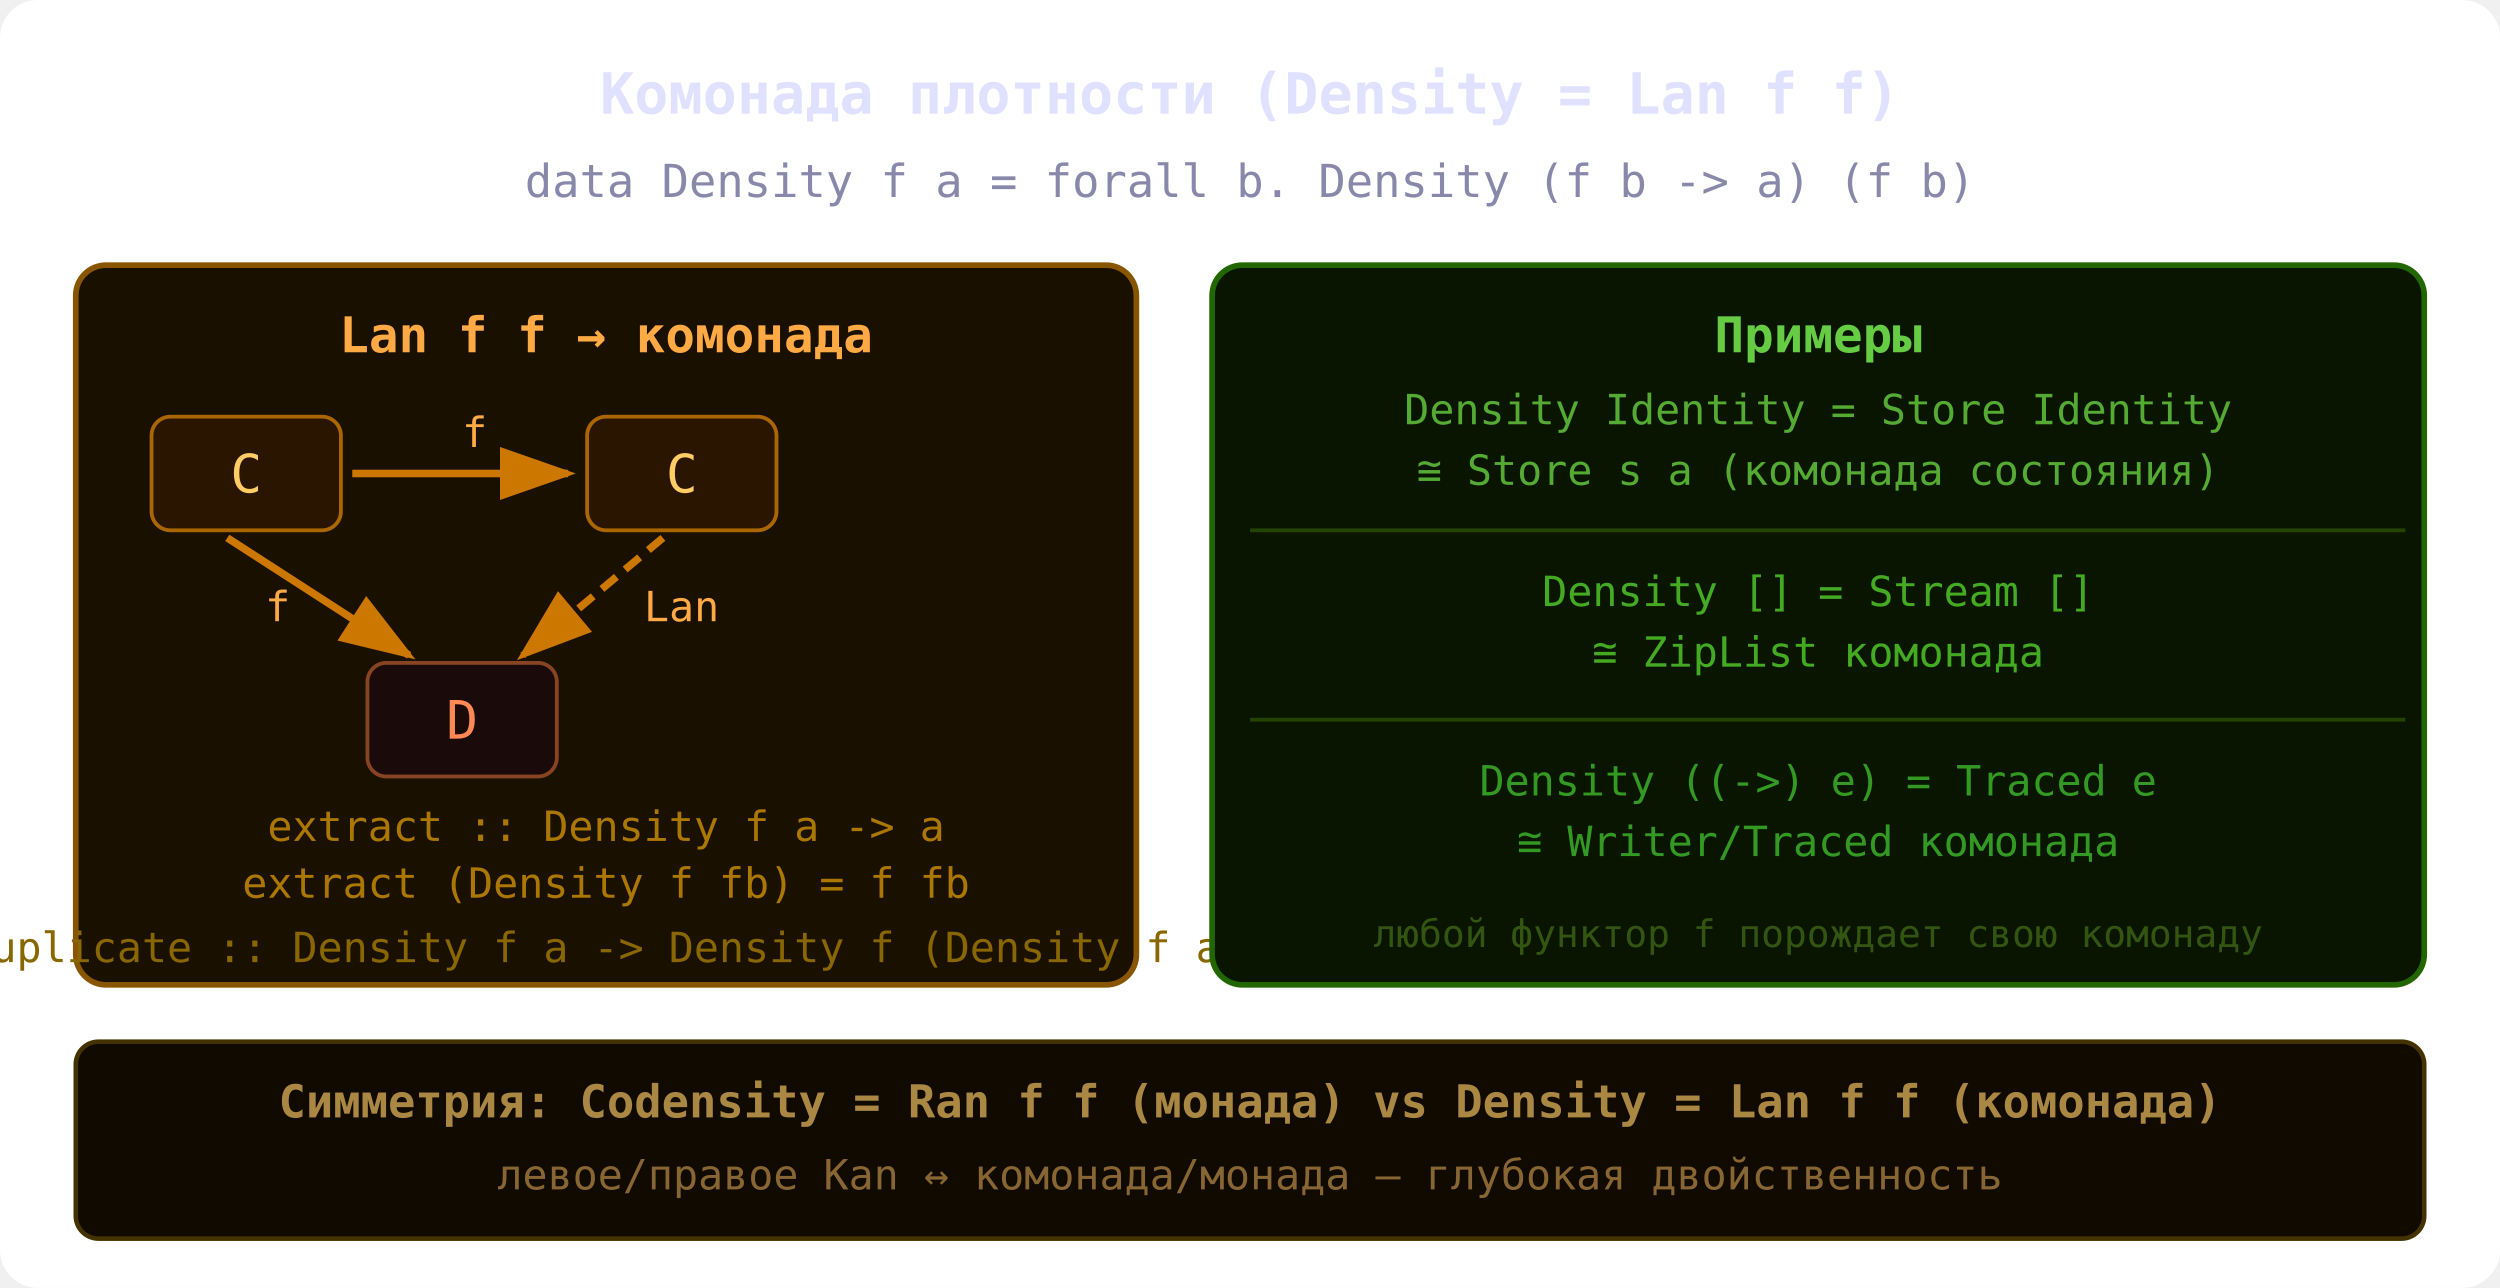
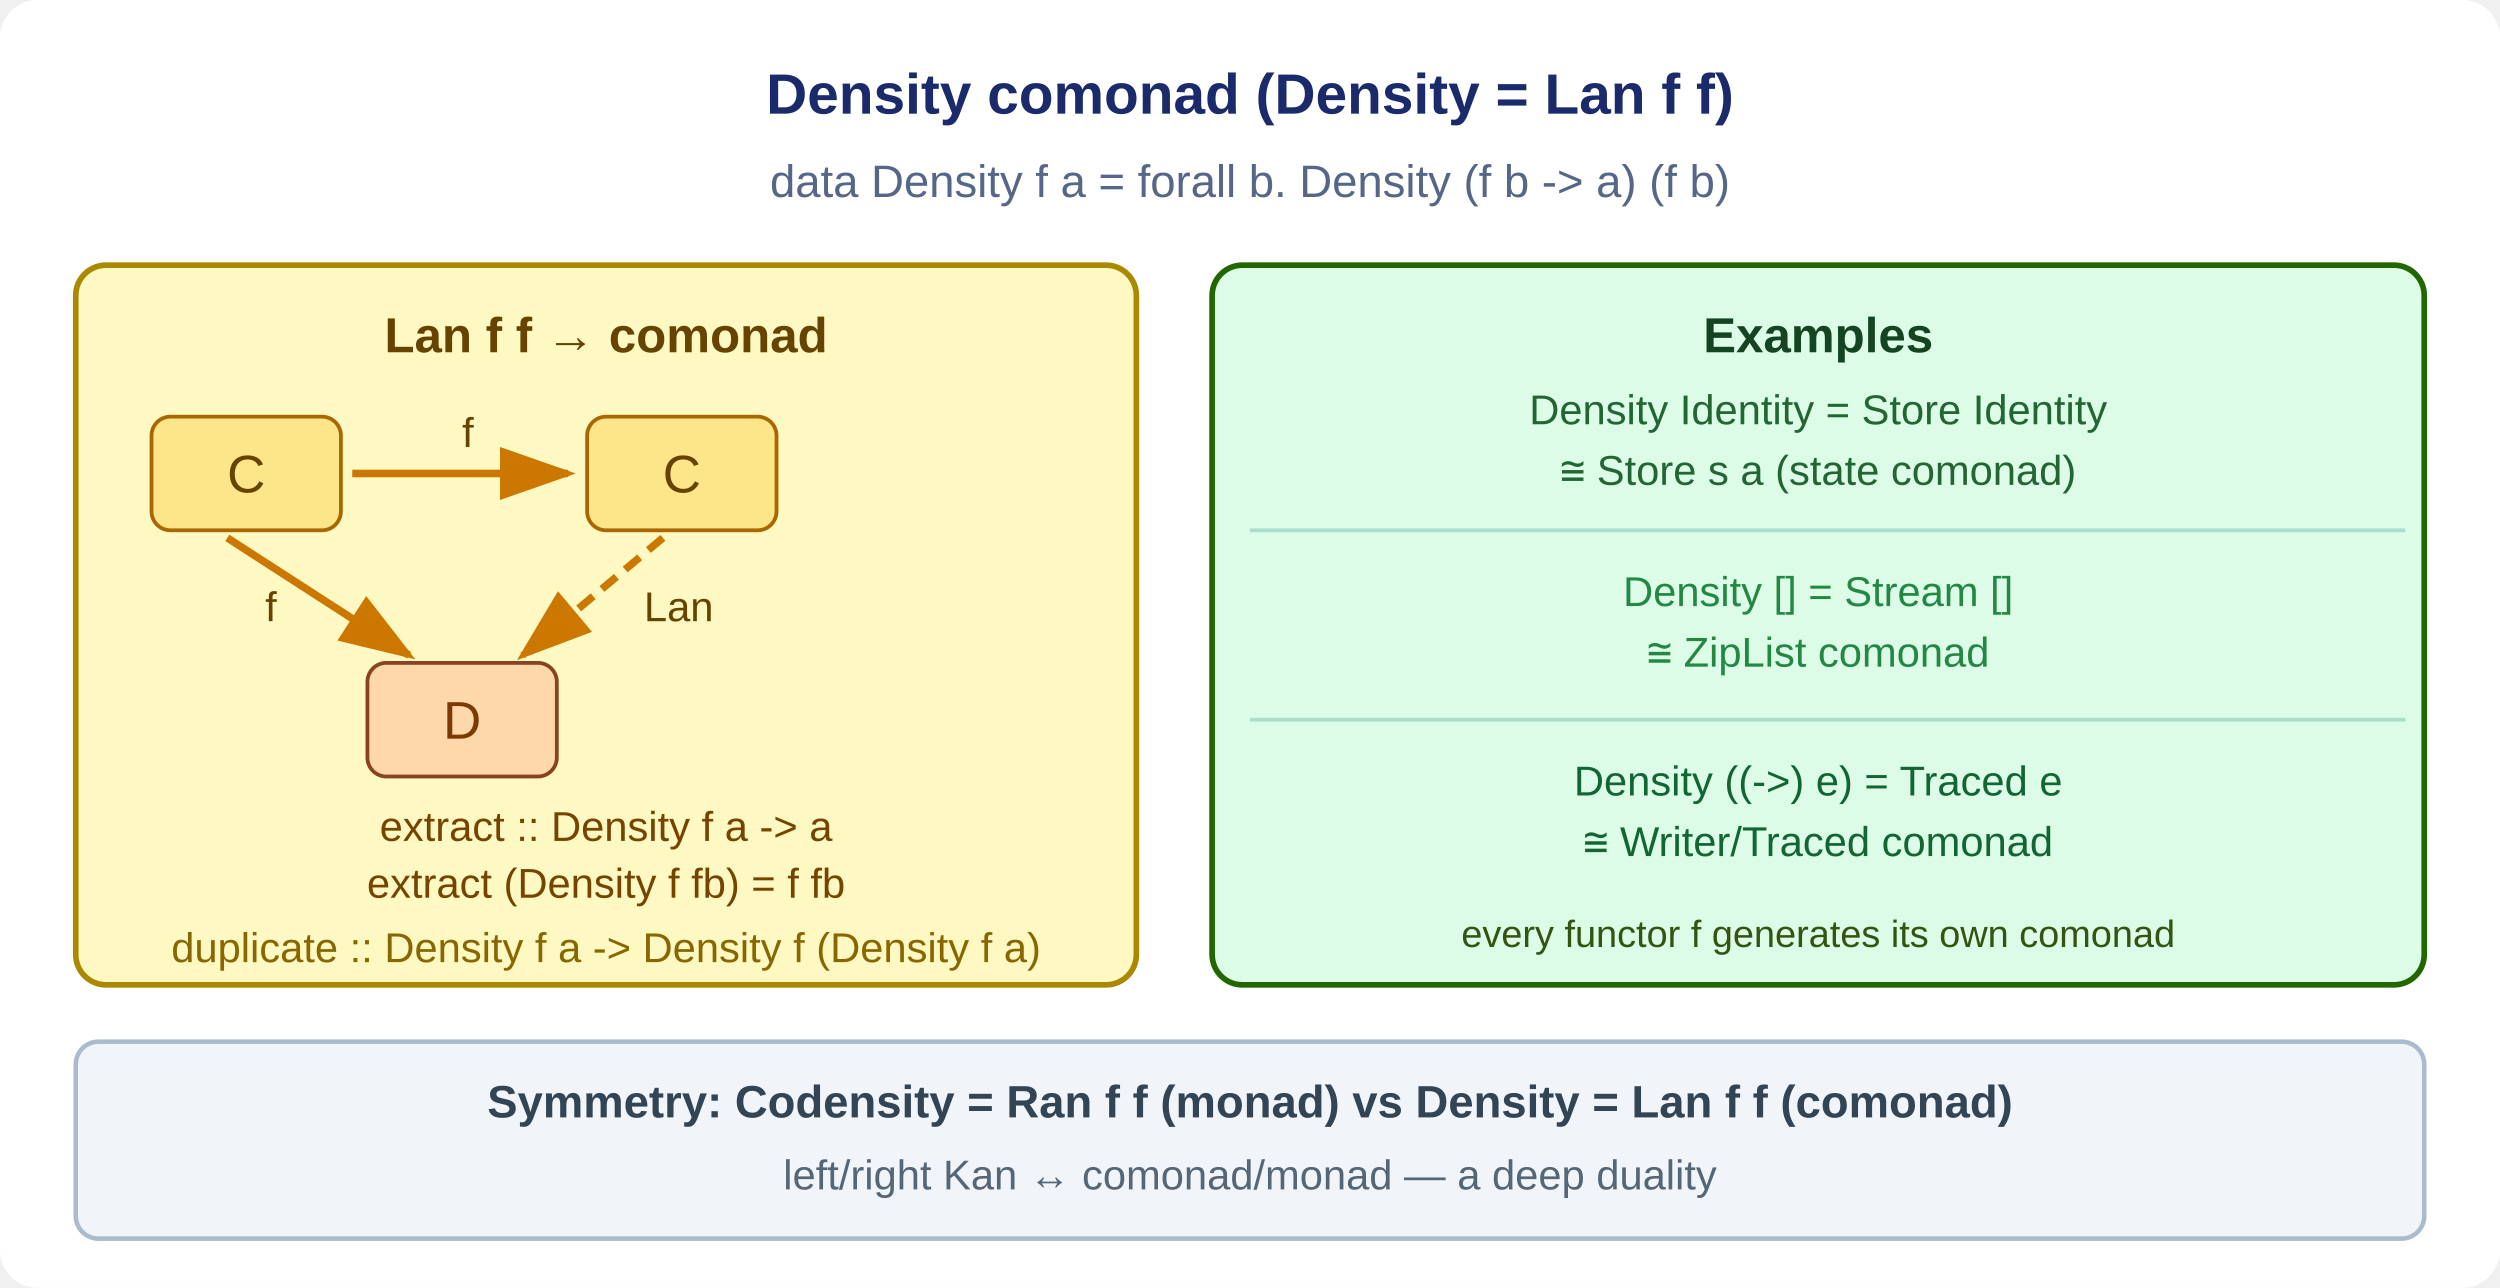
<svg xmlns="http://www.w3.org/2000/svg" width="660" height="340">
  <defs>
    <marker id="arrdn" markerWidth="10" markerHeight="7" refX="9" refY="3.5" orient="auto">
      <polygon points="0 0, 10 3.5, 0 7" fill="#334466" />
    </marker>
    <marker id="arrOdn" markerWidth="10" markerHeight="7" refX="9" refY="3.5" orient="auto">
      <polygon points="0 0, 10 3.5, 0 7" fill="#cc7700" />
    </marker>
    <marker id="arrGdn" markerWidth="10" markerHeight="7" refX="9" refY="3.5" orient="auto">
      <polygon points="0 0, 10 3.5, 0 7" fill="#228844" />
    </marker>
  </defs>
  <rect width="660" height="340" fill="#ffffff" rx="10" />
-   <text x="330" y="30" text-anchor="middle" font-family="monospace" font-size="15" fill="#e0e0ff" font-weight="bold">Комонада плотности (Density = Lan f f)</text>
-   <text x="330" y="52" text-anchor="middle" font-family="monospace" font-size="12" fill="#8888aa">data Density f a = forall b. Density (f b -&gt; a) (f b)</text>
-   <rect x="20" y="70" width="280" height="190" rx="8" fill="#1a1000" stroke="#885500" stroke-width="1.5" />
-   <text x="160" y="93" text-anchor="middle" font-family="monospace" font-size="13" fill="#ffaa44" font-weight="bold">Lan f f → комонада</text>
-   <rect x="40" y="110" width="50" height="30" rx="5" fill="#2a1500" stroke="#aa6600" />
-   <text x="65" y="130" text-anchor="middle" font-family="monospace" font-size="14" fill="#ffcc66">C</text>
-   <rect x="155" y="110" width="50" height="30" rx="5" fill="#2a1500" stroke="#aa6600" />
-   <text x="180" y="130" text-anchor="middle" font-family="monospace" font-size="14" fill="#ffcc66">C</text>
-   <rect x="97" y="175" width="50" height="30" rx="5" fill="#1a0a0a" stroke="#884422" />
-   <text x="122" y="195" text-anchor="middle" font-family="monospace" font-size="14" fill="#ff8855">D</text>
+   <text x="330" y="30" text-anchor="middle" font-family="monospace,Arial,sans-serif" font-size="15" fill="#1a2a6a" font-weight="bold">Density comonad (Density = Lan f f)</text>
+   <text x="330" y="52" text-anchor="middle" font-family="monospace,Arial,sans-serif" font-size="12" fill="#556688">data Density f a = forall b. Density (f b -&gt; a) (f b)</text>
+   <rect x="20" y="70" width="280" height="190" rx="8" fill="#fef9c3" stroke="#aa8800" stroke-width="1.5" />
+   <text x="160" y="93" text-anchor="middle" font-family="monospace,Arial,sans-serif" font-size="13" fill="#664400" font-weight="bold">Lan f f → comonad</text>
+   <rect x="40" y="110" width="50" height="30" rx="5" fill="#fde68a" stroke="#aa6600" />
+   <text x="65" y="130" text-anchor="middle" font-family="monospace,Arial,sans-serif" font-size="14" fill="#664400">C</text>
+   <rect x="155" y="110" width="50" height="30" rx="5" fill="#fde68a" stroke="#aa6600" />
+   <text x="180" y="130" text-anchor="middle" font-family="monospace,Arial,sans-serif" font-size="14" fill="#664400">C</text>
+   <rect x="97" y="175" width="50" height="30" rx="5" fill="#fed7aa" stroke="#884422" />
+   <text x="122" y="195" text-anchor="middle" font-family="monospace,Arial,sans-serif" font-size="14" fill="#7a3a00">D</text>
  <line x1="93" y1="125" x2="150" y2="125" stroke="#cc7700" stroke-width="2" marker-end="url(#arrOdn)" />
-   <text x="122" y="118" font-family="monospace" font-size="11" fill="#ffaa44">f</text>
+   <text x="122" y="118" font-family="monospace,Arial,sans-serif" font-size="11" fill="#664400">f</text>
  <line x1="60" y1="142" x2="108" y2="173" stroke="#cc7700" stroke-width="2" marker-end="url(#arrOdn)" />
-   <text x="70" y="164" font-family="monospace" font-size="11" fill="#ffaa44">f</text>
+   <text x="70" y="164" font-family="monospace,Arial,sans-serif" font-size="11" fill="#664400">f</text>
  <line x1="175" y1="142" x2="138" y2="173" stroke="#cc7700" stroke-width="2" stroke-dasharray="5,3" marker-end="url(#arrOdn)" />
-   <text x="170" y="164" font-family="monospace" font-size="11" fill="#ffaa44">Lan</text>
-   <text x="160" y="222" text-anchor="middle" font-family="monospace" font-size="11" fill="#aa7700">extract :: Density f a -&gt; a</text>
-   <text x="160" y="237" text-anchor="middle" font-family="monospace" font-size="11" fill="#aa7700">extract (Density f fb) = f fb</text>
-   <text x="160" y="254" text-anchor="middle" font-family="monospace" font-size="11" fill="#886600">duplicate :: Density f a -&gt; Density f (Density f a)</text>
-   <rect x="320" y="70" width="320" height="190" rx="8" fill="#0a1500" stroke="#226600" stroke-width="1.5" />
-   <text x="480" y="93" text-anchor="middle" font-family="monospace" font-size="13" fill="#66cc44" font-weight="bold">Примеры</text>
-   <text x="480" y="112" text-anchor="middle" font-family="monospace" font-size="11" fill="#55aa33">Density Identity = Store Identity</text>
-   <text x="480" y="128" text-anchor="middle" font-family="monospace" font-size="11" fill="#55aa33">  ≅ Store s a (комонада состояния)</text>
-   <line x1="330" y1="140" x2="635" y2="140" stroke="#224400" stroke-width="1" />
-   <text x="480" y="160" text-anchor="middle" font-family="monospace" font-size="11" fill="#44aa22">Density [] = Stream []</text>
-   <text x="480" y="176" text-anchor="middle" font-family="monospace" font-size="11" fill="#44aa22">  ≅ ZipList комонада</text>
-   <line x1="330" y1="190" x2="635" y2="190" stroke="#224400" stroke-width="1" />
-   <text x="480" y="210" text-anchor="middle" font-family="monospace" font-size="11" fill="#339922">Density ((-&gt;) e) = Traced e</text>
-   <text x="480" y="226" text-anchor="middle" font-family="monospace" font-size="11" fill="#339922">  ≅ Writer/Traced комонада</text>
-   <text x="480" y="250" text-anchor="middle" font-family="monospace" font-size="10" fill="#335511">любой функтор f порождает свою комонаду</text>
-   <rect x="20" y="275" width="620" height="52" rx="6" fill="#100a00" stroke="#443300" stroke-width="1.2" />
-   <text x="330" y="295" text-anchor="middle" font-family="monospace" font-size="12" fill="#aa8844" font-weight="bold">Симметрия: Codensity = Ran f f (монада)  vs  Density = Lan f f (комонада)</text>
-   <text x="330" y="314" text-anchor="middle" font-family="monospace" font-size="11" fill="#886633">левое/правое Kan ↔ комонада/монада — глубокая двойственность</text>
+   <text x="170" y="164" font-family="monospace,Arial,sans-serif" font-size="11" fill="#664400">Lan</text>
+   <text x="160" y="222" text-anchor="middle" font-family="monospace,Arial,sans-serif" font-size="11" fill="#774400">extract :: Density f a -&gt; a</text>
+   <text x="160" y="237" text-anchor="middle" font-family="monospace,Arial,sans-serif" font-size="11" fill="#774400">extract (Density f fb) = f fb</text>
+   <text x="160" y="254" text-anchor="middle" font-family="monospace,Arial,sans-serif" font-size="11" fill="#886600">duplicate :: Density f a -&gt; Density f (Density f a)</text>
+   <rect x="320" y="70" width="320" height="190" rx="8" fill="#dcfce7" stroke="#226600" stroke-width="1.5" />
+   <text x="480" y="93" text-anchor="middle" font-family="monospace,Arial,sans-serif" font-size="13" fill="#144422" font-weight="bold">Examples</text>
+   <text x="480" y="112" text-anchor="middle" font-family="monospace,Arial,sans-serif" font-size="11" fill="#226633">Density Identity = Store Identity</text>
+   <text x="480" y="128" text-anchor="middle" font-family="monospace,Arial,sans-serif" font-size="11" fill="#226633">  ≅ Store s a (state comonad)</text>
+   <line x1="330" y1="140" x2="635" y2="140" stroke="#aaddcc" stroke-width="1" />
+   <text x="480" y="160" text-anchor="middle" font-family="monospace,Arial,sans-serif" font-size="11" fill="#228844">Density [] = Stream []</text>
+   <text x="480" y="176" text-anchor="middle" font-family="monospace,Arial,sans-serif" font-size="11" fill="#228844">  ≅ ZipList comonad</text>
+   <line x1="330" y1="190" x2="635" y2="190" stroke="#aaddcc" stroke-width="1" />
+   <text x="480" y="210" text-anchor="middle" font-family="monospace,Arial,sans-serif" font-size="11" fill="#116633">Density ((-&gt;) e) = Traced e</text>
+   <text x="480" y="226" text-anchor="middle" font-family="monospace,Arial,sans-serif" font-size="11" fill="#116633">  ≅ Writer/Traced comonad</text>
+   <text x="480" y="250" text-anchor="middle" font-family="monospace,Arial,sans-serif" font-size="10" fill="#335511">every functor f generates its own comonad</text>
+   <rect x="20" y="275" width="620" height="52" rx="6" fill="#f1f5f9" stroke="#aabbcc" stroke-width="1.2" />
+   <text x="330" y="295" text-anchor="middle" font-family="monospace,Arial,sans-serif" font-size="12" fill="#334455" font-weight="bold">Symmetry: Codensity = Ran f f (monad)  vs  Density = Lan f f (comonad)</text>
+   <text x="330" y="314" text-anchor="middle" font-family="monospace,Arial,sans-serif" font-size="11" fill="#556677">left/right Kan ↔ comonad/monad — a deep duality</text>
</svg>
